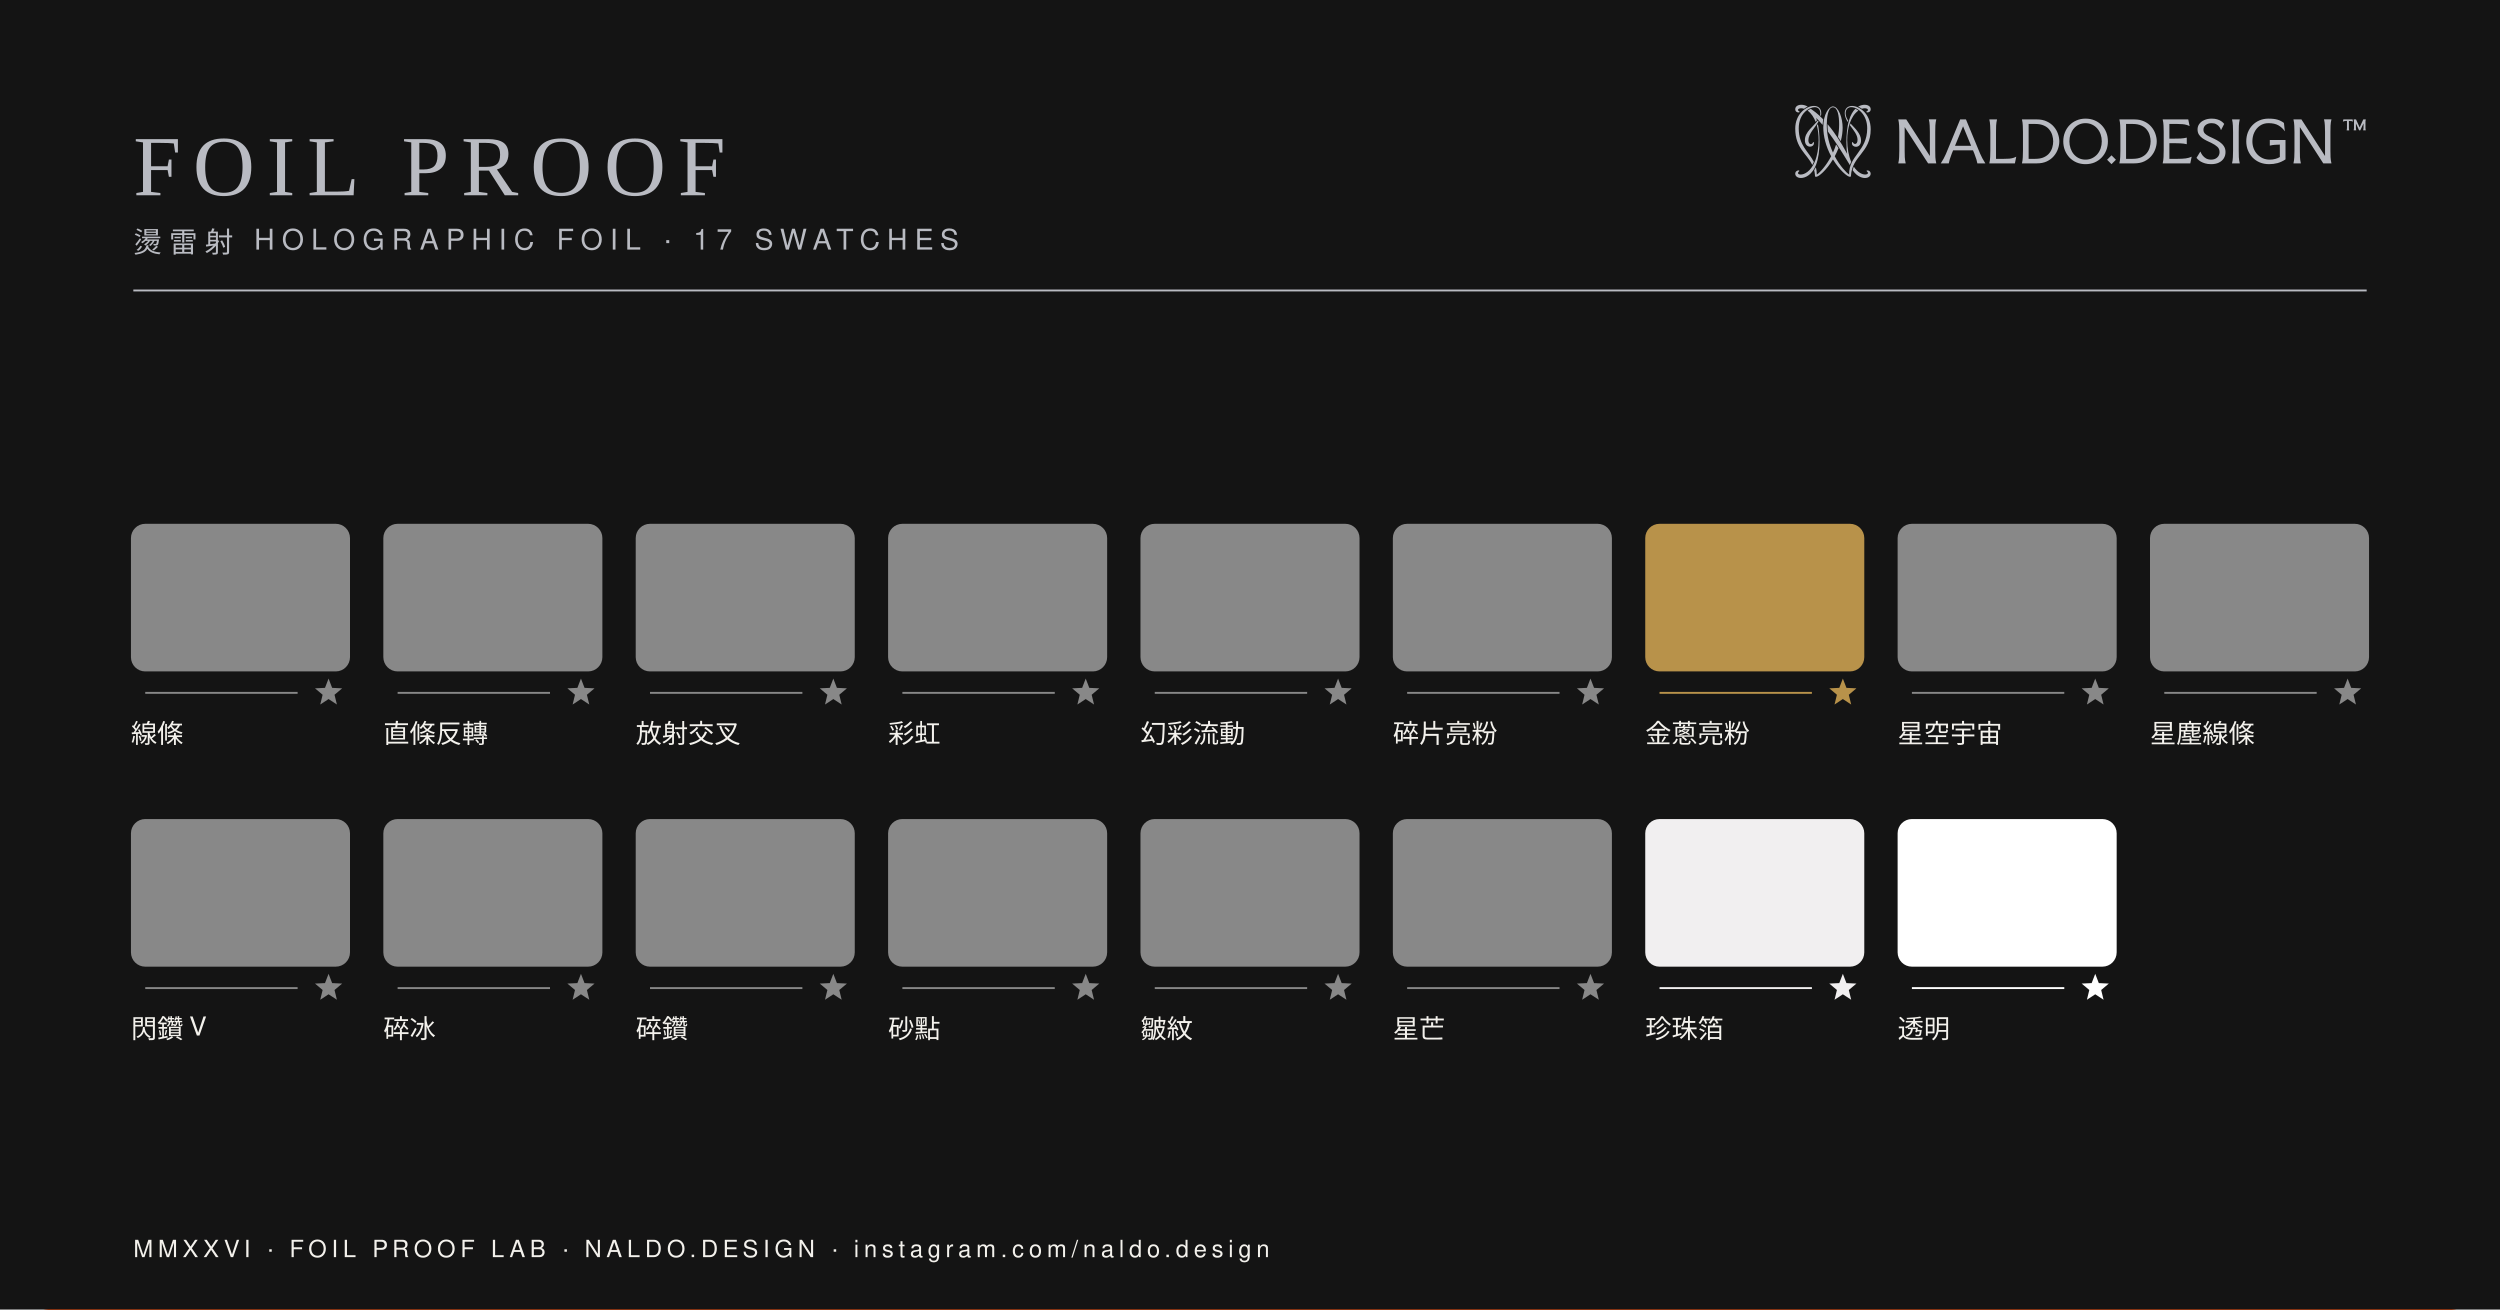
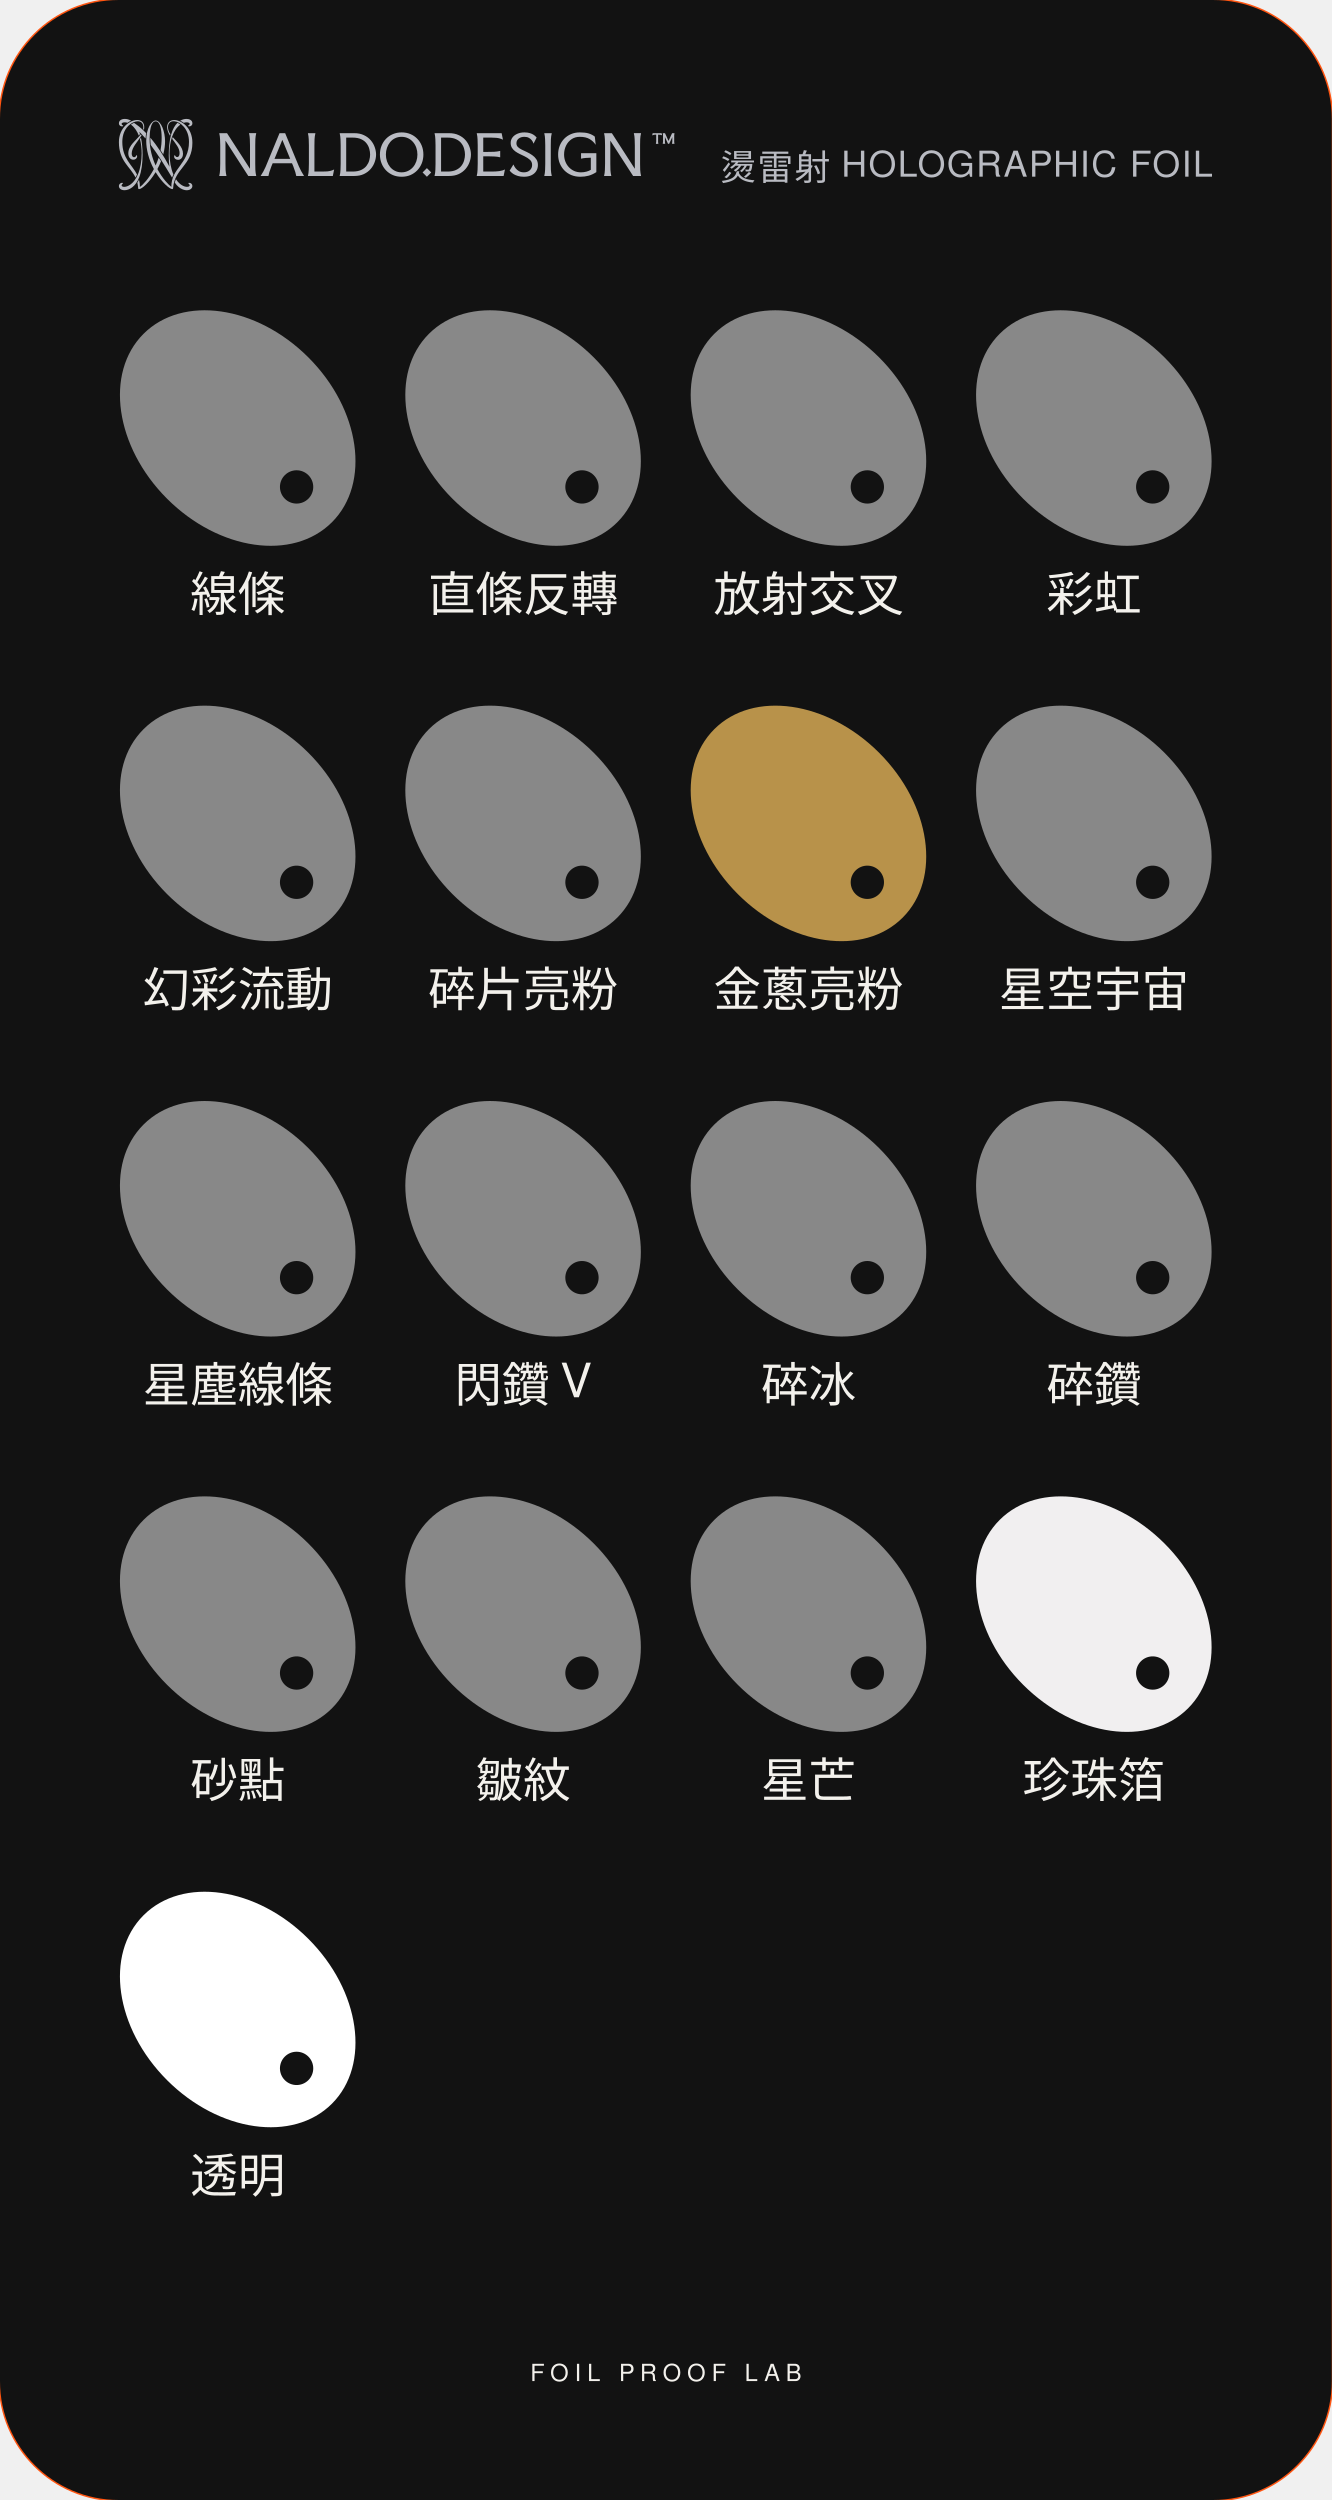
- <svg xmlns="http://www.w3.org/2000/svg" viewBox="0 0 1050 550" width="1050" height="550">
+ <svg xmlns="http://www.w3.org/2000/svg" viewBox="0 0 448 841" width="448" height="841">
  <g id="刀模">
-     <rect x="0" y="0" width="1050" height="550" rx="24" fill="none" stroke="#ff5511" stroke-width="1" />
+     <rect x="0" y="0" width="448" height="841" rx="40" fill="none" stroke="#ff5511" stroke-width="1" />
  </g>
-   <g id="紙_新百代 #141414">
-     <rect x="0" y="0" width="1050" height="550" fill="#141414" />
+   <g id="紙_銅版紙 #121212 0.5mm">
+     <rect x="0" y="0" width="448" height="841" rx="40" fill="#121212" />
  </g>
  <g id="燙雷射_線條">
-     <rect x="55" y="220" width="92" height="62" rx="6" fill="#888888" />
-     <line x1="61" y1="291" x2="125" y2="291" stroke="#888888" stroke-width="0.8" />
-     <polygon points="138.0,285.0 139.5,288.9 143.7,289.1 140.5,291.8 141.5,295.9 138.0,293.6 134.5,295.9 135.5,291.8 132.3,289.1 136.5,288.9" fill="#888888" />
+     <path transform="translate(40 104) scale(0.22409)" d="M284.421 72.421C362.526 150.526 378.355 261.33 319.777 319.909C261.198 378.487 150.394 362.658 72.289 284.553C-5.816 206.449 -21.645 95.645 36.934 37.066C95.513 -21.513 206.316 -5.684 284.421 72.421ZM284.421 249.198C274.658 239.435 258.829 239.435 249.066 249.198C239.303 258.961 239.303 274.79 249.066 284.553C258.829 294.316 274.658 294.316 284.421 284.553C294.184 274.79 294.184 258.961 284.421 249.198Z" fill="#888888" />
  </g>
  <g id="燙雷射_直條反轉">
-     <rect x="161" y="220" width="92" height="62" rx="6" fill="#888888" />
-     <line x1="167" y1="291" x2="231" y2="291" stroke="#888888" stroke-width="0.8" />
-     <polygon points="244.0,285.0 245.5,288.9 249.7,289.1 246.5,291.8 247.5,295.9 244.0,293.6 240.5,295.9 241.5,291.8 238.3,289.1 242.5,288.9" fill="#888888" />
+     <path transform="translate(136 104) scale(0.22409)" d="M284.421 72.421C362.526 150.526 378.355 261.33 319.777 319.909C261.198 378.487 150.394 362.658 72.289 284.553C-5.816 206.449 -21.645 95.645 36.934 37.066C95.513 -21.513 206.316 -5.684 284.421 72.421ZM284.421 249.198C274.658 239.435 258.829 239.435 249.066 249.198C239.303 258.961 239.303 274.79 249.066 284.553C258.829 294.316 274.658 294.316 284.421 284.553C294.184 274.79 294.184 258.961 284.421 249.198Z" fill="#888888" />
  </g>
  <g id="燙雷射_放射交叉">
-     <rect x="267" y="220" width="92" height="62" rx="6" fill="#888888" />
-     <line x1="273" y1="291" x2="337" y2="291" stroke="#888888" stroke-width="0.8" />
-     <polygon points="350.0,285.0 351.5,288.9 355.7,289.1 352.5,291.8 353.5,295.9 350.0,293.6 346.5,295.9 347.5,291.8 344.3,289.1 348.5,288.9" fill="#888888" />
+     <path transform="translate(232 104) scale(0.22409)" d="M284.421 72.421C362.526 150.526 378.355 261.33 319.777 319.909C261.198 378.487 150.394 362.658 72.289 284.553C-5.816 206.449 -21.645 95.645 36.934 37.066C95.513 -21.513 206.316 -5.684 284.421 72.421ZM284.421 249.198C274.658 239.435 258.829 239.435 249.066 249.198C239.303 258.961 239.303 274.79 249.066 284.553C258.829 294.316 274.658 294.316 284.421 284.553C294.184 274.79 294.184 258.961 284.421 249.198Z" fill="#888888" />
  </g>
  <g id="燙雷射_彩虹">
-     <rect x="373" y="220" width="92" height="62" rx="6" fill="#888888" />
-     <line x1="379" y1="291" x2="443" y2="291" stroke="#888888" stroke-width="0.8" />
-     <polygon points="456.0,285.0 457.5,288.9 461.7,289.1 458.5,291.8 459.5,295.9 456.0,293.6 452.5,295.9 453.5,291.8 450.3,289.1 454.5,288.9" fill="#888888" />
+     <path transform="translate(328 104) scale(0.22409)" d="M284.421 72.421C362.526 150.526 378.355 261.33 319.777 319.909C261.198 378.487 150.394 362.658 72.289 284.553C-5.816 206.449 -21.645 95.645 36.934 37.066C95.513 -21.513 206.316 -5.684 284.421 72.421ZM284.421 249.198C274.658 239.435 258.829 239.435 249.066 249.198C239.303 258.961 239.303 274.79 249.066 284.553C258.829 294.316 274.658 294.316 284.421 284.553C294.184 274.79 294.184 258.961 284.421 249.198Z" fill="#888888" />
  </g>
  <g id="燙雷射_幻彩流動">
-     <rect x="479" y="220" width="92" height="62" rx="6" fill="#888888" />
-     <line x1="485" y1="291" x2="549" y2="291" stroke="#888888" stroke-width="0.8" />
-     <polygon points="562.0,285.0 563.5,288.9 567.7,289.1 564.5,291.8 565.5,295.9 562.0,293.6 558.5,295.9 559.5,291.8 556.3,289.1 560.5,288.9" fill="#888888" />
+     <path transform="translate(40 237) scale(0.22409)" d="M284.421 72.421C362.526 150.526 378.355 261.33 319.777 319.909C261.198 378.487 150.394 362.658 72.289 284.553C-5.816 206.449 -21.645 95.645 36.934 37.066C95.513 -21.513 206.316 -5.684 284.421 72.421ZM284.421 249.198C274.658 239.435 258.829 239.435 249.066 249.198C239.303 258.961 239.303 274.79 249.066 284.553C258.829 294.316 274.658 294.316 284.421 284.553C294.184 274.79 294.184 258.961 284.421 249.198Z" fill="#888888" />
  </g>
  <g id="燙雷射_碎片亮粉">
-     <rect x="585" y="220" width="92" height="62" rx="6" fill="#888888" />
-     <line x1="591" y1="291" x2="655" y2="291" stroke="#888888" stroke-width="0.8" />
-     <polygon points="668.0,285.0 669.5,288.9 673.7,289.1 670.5,291.8 671.5,295.9 668.0,293.6 664.5,295.9 665.5,291.8 662.3,289.1 666.5,288.9" fill="#888888" />
+     <path transform="translate(136 237) scale(0.22409)" d="M284.421 72.421C362.526 150.526 378.355 261.33 319.777 319.909C261.198 378.487 150.394 362.658 72.289 284.553C-5.816 206.449 -21.645 95.645 36.934 37.066C95.513 -21.513 206.316 -5.684 284.421 72.421ZM284.421 249.198C274.658 239.435 258.829 239.435 249.066 249.198C239.303 258.961 239.303 274.79 249.066 284.553C258.829 294.316 274.658 294.316 284.421 284.553C294.184 274.79 294.184 258.961 284.421 249.198Z" fill="#888888" />
  </g>
  <g id="燙雷射_金蔥亮粉">
-     <rect x="691" y="220" width="92" height="62" rx="6" fill="#b8924a" />
-     <line x1="697" y1="291" x2="761" y2="291" stroke="#b8924a" stroke-width="0.8" />
-     <polygon points="774.0,285.0 775.5,288.9 779.7,289.1 776.5,291.8 777.5,295.9 774.0,293.6 770.5,295.9 771.5,291.8 768.3,289.1 772.5,288.9" fill="#b8924a" />
+     <path transform="translate(232 237) scale(0.22409)" d="M284.421 72.421C362.526 150.526 378.355 261.33 319.777 319.909C261.198 378.487 150.394 362.658 72.289 284.553C-5.816 206.449 -21.645 95.645 36.934 37.066C95.513 -21.513 206.316 -5.684 284.421 72.421ZM284.421 249.198C274.658 239.435 258.829 239.435 249.066 249.198C239.303 258.961 239.303 274.79 249.066 284.553C258.829 294.316 274.658 294.316 284.421 284.553C294.184 274.79 294.184 258.961 284.421 249.198Z" fill="#b8924a" />
  </g>
  <g id="燙雷射_星空宇宙">
-     <rect x="797" y="220" width="92" height="62" rx="6" fill="#888888" />
-     <line x1="803" y1="291" x2="867" y2="291" stroke="#888888" stroke-width="0.8" />
-     <polygon points="880.0,285.0 881.5,288.9 885.7,289.1 882.5,291.8 883.5,295.9 880.0,293.6 876.5,295.9 877.5,291.8 874.3,289.1 878.5,288.9" fill="#888888" />
+     <path transform="translate(328 237) scale(0.22409)" d="M284.421 72.421C362.526 150.526 378.355 261.33 319.777 319.909C261.198 378.487 150.394 362.658 72.289 284.553C-5.816 206.449 -21.645 95.645 36.934 37.066C95.513 -21.513 206.316 -5.684 284.421 72.421ZM284.421 249.198C274.658 239.435 258.829 239.435 249.066 249.198C239.303 258.961 239.303 274.79 249.066 284.553C258.829 294.316 274.658 294.316 284.421 284.553C294.184 274.79 294.184 258.961 284.421 249.198Z" fill="#888888" />
  </g>
  <g id="燙雷射_星塵線條">
-     <rect x="903" y="220" width="92" height="62" rx="6" fill="#888888" />
-     <line x1="909" y1="291" x2="973" y2="291" stroke="#888888" stroke-width="0.8" />
-     <polygon points="986.0,285.0 987.5,288.9 991.7,289.1 988.5,291.8 989.5,295.9 986.0,293.6 982.5,295.9 983.5,291.8 980.3,289.1 984.5,288.9" fill="#888888" />
+     <path transform="translate(40 370) scale(0.22409)" d="M284.421 72.421C362.526 150.526 378.355 261.33 319.777 319.909C261.198 378.487 150.394 362.658 72.289 284.553C-5.816 206.449 -21.645 95.645 36.934 37.066C95.513 -21.513 206.316 -5.684 284.421 72.421ZM284.421 249.198C274.658 239.435 258.829 239.435 249.066 249.198C239.303 258.961 239.303 274.79 249.066 284.553C258.829 294.316 274.658 294.316 284.421 284.553C294.184 274.79 294.184 258.961 284.421 249.198Z" fill="#888888" />
  </g>
  <g id="燙雷射_閃鑽 V">
-     <rect x="55" y="344" width="92" height="62" rx="6" fill="#888888" />
-     <line x1="61" y1="415" x2="125" y2="415" stroke="#888888" stroke-width="0.8" />
-     <polygon points="138.0,409.0 139.5,412.9 143.7,413.1 140.5,415.8 141.5,419.9 138.0,417.6 134.5,419.9 135.5,415.8 132.3,413.1 136.5,412.9" fill="#888888" />
+     <path transform="translate(136 370) scale(0.22409)" d="M284.421 72.421C362.526 150.526 378.355 261.33 319.777 319.909C261.198 378.487 150.394 362.658 72.289 284.553C-5.816 206.449 -21.645 95.645 36.934 37.066C95.513 -21.513 206.316 -5.684 284.421 72.421ZM284.421 249.198C274.658 239.435 258.829 239.435 249.066 249.198C239.303 258.961 239.303 274.79 249.066 284.553C258.829 294.316 274.658 294.316 284.421 284.553C294.184 274.79 294.184 258.961 284.421 249.198Z" fill="#888888" />
  </g>
  <g id="燙雷射_碎冰">
-     <rect x="161" y="344" width="92" height="62" rx="6" fill="#888888" />
-     <line x1="167" y1="415" x2="231" y2="415" stroke="#888888" stroke-width="0.8" />
-     <polygon points="244.0,409.0 245.5,412.9 249.7,413.1 246.5,415.8 247.5,419.9 244.0,417.6 240.5,419.9 241.5,415.8 238.3,413.1 242.5,412.9" fill="#888888" />
+     <path transform="translate(232 370) scale(0.22409)" d="M284.421 72.421C362.526 150.526 378.355 261.33 319.777 319.909C261.198 378.487 150.394 362.658 72.289 284.553C-5.816 206.449 -21.645 95.645 36.934 37.066C95.513 -21.513 206.316 -5.684 284.421 72.421ZM284.421 249.198C274.658 239.435 258.829 239.435 249.066 249.198C239.303 258.961 239.303 274.79 249.066 284.553C258.829 294.316 274.658 294.316 284.421 284.553C294.184 274.79 294.184 258.961 284.421 249.198Z" fill="#888888" />
  </g>
  <g id="燙雷射_碎鑽">
-     <rect x="267" y="344" width="92" height="62" rx="6" fill="#888888" />
-     <line x1="273" y1="415" x2="337" y2="415" stroke="#888888" stroke-width="0.8" />
-     <polygon points="350.0,409.0 351.5,412.9 355.7,413.1 352.5,415.8 353.5,419.9 350.0,417.6 346.5,419.9 347.5,415.8 344.3,413.1 348.5,412.9" fill="#888888" />
+     <path transform="translate(328 370) scale(0.22409)" d="M284.421 72.421C362.526 150.526 378.355 261.33 319.777 319.909C261.198 378.487 150.394 362.658 72.289 284.553C-5.816 206.449 -21.645 95.645 36.934 37.066C95.513 -21.513 206.316 -5.684 284.421 72.421ZM284.421 249.198C274.658 239.435 258.829 239.435 249.066 249.198C239.303 258.961 239.303 274.79 249.066 284.553C258.829 294.316 274.658 294.316 284.421 284.553C294.184 274.79 294.184 258.961 284.421 249.198Z" fill="#888888" />
  </g>
  <g id="燙雷射_砂點">
-     <rect x="373" y="344" width="92" height="62" rx="6" fill="#888888" />
-     <line x1="379" y1="415" x2="443" y2="415" stroke="#888888" stroke-width="0.8" />
-     <polygon points="456.0,409.0 457.5,412.9 461.7,413.1 458.5,415.8 459.5,419.9 456.0,417.6 452.5,419.9 453.5,415.8 450.3,413.1 454.5,412.9" fill="#888888" />
+     <path transform="translate(40 503) scale(0.22409)" d="M284.421 72.421C362.526 150.526 378.355 261.33 319.777 319.909C261.198 378.487 150.394 362.658 72.289 284.553C-5.816 206.449 -21.645 95.645 36.934 37.066C95.513 -21.513 206.316 -5.684 284.421 72.421ZM284.421 249.198C274.658 239.435 258.829 239.435 249.066 249.198C239.303 258.961 239.303 274.79 249.066 284.553C258.829 294.316 274.658 294.316 284.421 284.553C294.184 274.79 294.184 258.961 284.421 249.198Z" fill="#888888" />
  </g>
  <g id="燙雷射_皺紋">
-     <rect x="479" y="344" width="92" height="62" rx="6" fill="#888888" />
-     <line x1="485" y1="415" x2="549" y2="415" stroke="#888888" stroke-width="0.8" />
-     <polygon points="562.0,409.0 563.5,412.9 567.7,413.1 564.5,415.8 565.5,419.9 562.0,417.6 558.5,419.9 559.5,415.8 556.3,413.1 560.5,412.9" fill="#888888" />
+     <path transform="translate(136 503) scale(0.22409)" d="M284.421 72.421C362.526 150.526 378.355 261.33 319.777 319.909C261.198 378.487 150.394 362.658 72.289 284.553C-5.816 206.449 -21.645 95.645 36.934 37.066C95.513 -21.513 206.316 -5.684 284.421 72.421ZM284.421 249.198C274.658 239.435 258.829 239.435 249.066 249.198C239.303 258.961 239.303 274.79 249.066 284.553C258.829 294.316 274.658 294.316 284.421 284.553C294.184 274.79 294.184 258.961 284.421 249.198Z" fill="#888888" />
  </g>
  <g id="燙雷射_星芒">
-     <rect x="585" y="344" width="92" height="62" rx="6" fill="#888888" />
-     <line x1="591" y1="415" x2="655" y2="415" stroke="#888888" stroke-width="0.8" />
-     <polygon points="668.0,409.0 669.5,412.9 673.7,413.1 670.5,415.8 671.5,419.9 668.0,417.6 664.5,419.9 665.5,415.8 662.3,413.1 666.5,412.9" fill="#888888" />
+     <path transform="translate(232 503) scale(0.22409)" d="M284.421 72.421C362.526 150.526 378.355 261.33 319.777 319.909C261.198 378.487 150.394 362.658 72.289 284.553C-5.816 206.449 -21.645 95.645 36.934 37.066C95.513 -21.513 206.316 -5.684 284.421 72.421ZM284.421 249.198C274.658 239.435 258.829 239.435 249.066 249.198C239.303 258.961 239.303 274.79 249.066 284.553C258.829 294.316 274.658 294.316 284.421 284.553C294.184 274.79 294.184 258.961 284.421 249.198Z" fill="#888888" />
  </g>
  <g id="燙雷射_珍珠箔">
-     <rect x="691" y="344" width="92" height="62" rx="6" fill="#f1eff0" />
-     <line x1="697" y1="415" x2="761" y2="415" stroke="#f1eff0" stroke-width="0.8" />
-     <polygon points="774.0,409.0 775.5,412.9 779.7,413.1 776.5,415.8 777.5,419.9 774.0,417.6 770.5,419.9 771.5,415.8 768.3,413.1 772.5,412.9" fill="#f1eff0" />
+     <path transform="translate(328 503) scale(0.22409)" d="M284.421 72.421C362.526 150.526 378.355 261.33 319.777 319.909C261.198 378.487 150.394 362.658 72.289 284.553C-5.816 206.449 -21.645 95.645 36.934 37.066C95.513 -21.513 206.316 -5.684 284.421 72.421ZM284.421 249.198C274.658 239.435 258.829 239.435 249.066 249.198C239.303 258.961 239.303 274.79 249.066 284.553C258.829 294.316 274.658 294.316 284.421 284.553C294.184 274.79 294.184 258.961 284.421 249.198Z" fill="#f1eff0" />
  </g>
  <g id="燙雷射_透明">
-     <rect x="797" y="344" width="92" height="62" rx="6" fill="#ffffff" />
-     <line x1="803" y1="415" x2="867" y2="415" stroke="#ffffff" stroke-width="0.8" />
-     <polygon points="880.0,409.0 881.5,412.9 885.7,413.1 882.5,415.8 883.5,419.9 880.0,417.6 876.5,419.9 877.5,415.8 874.3,413.1 878.5,412.9" fill="#ffffff" />
+     <path transform="translate(40 636) scale(0.22409)" d="M284.421 72.421C362.526 150.526 378.355 261.33 319.777 319.909C261.198 378.487 150.394 362.658 72.289 284.553C-5.816 206.449 -21.645 95.645 36.934 37.066C95.513 -21.513 206.316 -5.684 284.421 72.421ZM284.421 249.198C274.658 239.435 258.829 239.435 249.066 249.198C239.303 258.961 239.303 274.79 249.066 284.553C258.829 294.316 274.658 294.316 284.421 284.553C294.184 274.79 294.184 258.961 284.421 249.198Z" fill="#ffffff" />
  </g>
  <g id="燙箔_霧銀 MS-03">
-     <text x="56" y="82" font-family="Georgia, 'Times New Roman', serif" font-size="36" letter-spacing="5" fill="#b9bbc2">FOIL PROOF</text>
-     <text x="56" y="106" font-family="Helvetica, Arial, sans-serif" font-size="12" letter-spacing="3" fill="#b9bbc2">燙雷射  HOLOGRAPHIC FOIL · 17 SWATCHES</text>
-     <line x1="56" y1="122" x2="994" y2="122" stroke="#b9bbc2" stroke-width="0.8" />
-     <g id="logo" transform="translate(754.0 44.0) scale(0.15385) translate(-200.0 -200.0)" fill="#b9bbc2">
+     <g id="logo" transform="translate(40 40) scale(0.12) translate(-200.0 -200.0)" fill="#b9bbc2">
      <path d="M263.644 245.786C254.719 261.592 235.894 279.223 235.894 296.736C235.894 302.818 237.929 307.285 242.488 307.285C248.461 307.285 247.679 301.724 249.638 301.724C250.387 301.724 251.085 302.12 251.085 304.854C251.085 310.784 245.971 314.376 240.402 314.376C233.715 314.376 226.354 309.203 226.354 296.711C226.354 273.696 249.277 259.918 261.213 243.203C261.348 243.338 262.433 244.473 263.644 245.786Z" />
      <path d="M271.004 222.905C271.004 225.303 270.702 227.885 270.054 230.636C269.347 229.963 268.632 229.29 267.917 228.634C267.917 228.466 268.38 226.615 268.38 223.604C268.38 212.281 262.021 206.612 253.054 206.612C249.235 206.612 244.936 207.638 240.453 209.699H240.444C240.36 209.749 235.33 212.063 231.931 214.78H231.906V214.796C216.302 226.144 209.539 244.852 209.539 264.527C209.539 311.541 236.836 328.163 250.799 356.014C249.302 359.371 248.082 361.701 246.526 364.393C231.629 333.075 200 318.876 200 264.981C200 225.252 230.081 203.18 251.085 203.18C262.349 203.18 271.004 209.531 271.004 222.897V222.905Z" />
      <path d="M405.998 267.026C405.998 223.208 373.949 203.213 355.047 203.213C342.858 203.213 335.128 210.919 335.128 222.948C335.128 229.829 337.651 238.123 343.321 247.199C343.666 245.794 344.044 244.415 344.44 243.06C339.897 236.524 337.593 229.357 337.593 223.116C337.593 213.35 343.245 205.846 354.845 206.57C371.257 207.596 396.459 227.137 396.459 264.351C396.459 327.254 346.156 337.769 347.098 390.604C339.763 385.422 322.291 367.673 307.899 340.587C311.625 333.673 315.091 326.279 318.111 318.506C317.202 317.076 314.645 313.139 311.516 308.412C309.034 316.243 306.115 323.654 302.944 330.594C293.136 309.304 286.078 283.446 286.078 255.754C286.078 237.265 288.636 206.915 302.995 206.915C315.562 206.915 319.844 229.719 319.844 253.129C319.844 265.629 318.624 278.289 316.79 287.752C318.599 290.503 321.593 295.096 324.302 299.487C327.969 285.532 329.408 273.158 329.408 262.374C329.408 237.029 318.758 205.047 303.003 204.467C292.404 204.509 276.413 225.084 276.581 261.684C276.691 285.599 283.454 313.686 298.032 340.596C284.06 367.169 267.084 385.22 258.841 390.68C258.841 383.681 258.101 377.095 256.326 370.432C254.988 373.259 253.398 376.186 251.691 378.836C253.777 387.265 253.642 391.975 253.979 394.44C254.105 395.323 254.29 395.92 254.66 396.299C255.03 396.677 255.594 396.82 256.46 396.82C264.435 396.82 285.506 378.129 302.969 349.209C320.752 378.449 342.295 396.837 349.832 396.837C350.404 396.837 350.883 396.61 351.253 396.24C351.699 395.794 351.977 395.13 352.01 394.44C354.997 338.56 405.989 331.738 405.989 267.017L405.998 267.026Z" />
      <path d="M379.669 297.3C379.669 309.732 372.426 314.754 365.755 314.754C360.069 314.754 354.795 311.104 354.795 305.291C354.795 302.145 355.695 301.817 356.317 301.817C357.529 301.817 357.899 303.928 359.413 305.442C360.263 306.292 361.768 306.965 363.383 306.965C366.529 306.965 370.104 304.408 370.104 295.575C370.104 281.872 359.001 269.213 349.319 255.956C349.529 255.207 350.572 251.851 350.841 251.043C361.718 263.198 379.669 278.482 379.669 297.3Z" />
      <path d="M234.018 204.971C230.569 206.511 226.91 208.732 224.007 210.919C221.131 209.943 218.489 209.548 216.21 209.548C210.893 209.548 207.503 211.718 207.503 213.871C207.503 217.413 211.962 217.614 211.962 219.272C211.962 220.306 210.506 220.971 208.614 220.971C205.081 220.971 200.017 218.666 200.017 212.222C200.017 204.475 207.344 200.008 216.613 200.008C222.106 200.008 228.289 201.581 234.018 204.971Z" />
      <path d="M266.344 300.69C266.344 323.292 263.552 346.896 256.654 364.275C246.509 390.259 228.6 399.924 215.629 399.924C206.629 399.924 200 395.273 200 388.19C200 381.965 205.653 379.105 208.942 379.105C210.296 379.105 211.264 379.593 211.264 380.527C211.264 381.805 207.512 383.471 207.512 386.364C207.512 388.779 210.406 390.495 214.897 390.495C224.63 390.495 241.824 382.419 253.138 355.939C260.422 339.14 263.787 317.404 263.787 296.694C263.787 282.184 262.138 268.17 259.026 256.721C259.968 255.392 260.893 254.046 261.794 252.692C264.611 265.722 266.344 282.89 266.344 300.69Z" />
      <path d="M405.989 212.222C405.989 218.666 400.925 220.954 397.392 220.954C395.5 220.954 394.044 220.298 394.044 219.271C394.044 217.614 398.494 217.412 398.494 213.871C398.494 211.827 395.188 209.531 389.779 209.531C387.491 209.531 384.825 209.943 381.881 210.961C378.752 208.664 375.126 206.578 371.795 205.081C378.255 201.211 384.615 200 389.695 200C395.769 200 405.989 202.725 405.989 212.222Z" />
      <path d="M405.955 388.055C405.955 393.725 401.001 400 389.746 400C388.333 400 370.55 399.798 356.586 378.44C357.276 375.723 358.395 372.275 359.791 368.893C370.634 385.363 383.084 390.427 390.865 390.427C395.508 390.427 398.494 388.627 398.494 386.364C398.494 383.471 394.734 381.805 394.734 380.527C394.734 379.492 395.575 379.155 396.652 379.155C402.608 379.155 405.955 383.395 405.955 388.055Z" />
      <path d="M276.548 239.99C276.548 240.225 275.168 245.702 274.621 255.013C266.108 244.995 260.742 239.645 256.998 235.902C257.73 237.87 258.605 240.486 259.169 242.438C258.235 243.716 256.99 245.306 255.77 246.736C251.32 235.136 243.876 223.133 233.723 216.058C234.463 215.318 238.863 212.651 242.496 211.062H242.505C261.053 223.402 276.077 239.502 276.548 239.99Z" />
      <path d="M341.925 296.728C341.925 318.397 345.903 339.881 352.81 355.829C352.751 355.922 350.538 360.389 349.049 364.653C326.388 326.952 308.656 298.763 289.081 273.04C288.198 264.939 288.08 257.865 288.139 252.793C308.992 277.221 325.942 304.862 338.997 328.979C339.948 330.745 340.873 332.487 341.782 334.203C341.521 332.352 341.285 330.451 341.075 328.491C340.84 328.491 339.712 317.396 339.712 301.893C339.712 284.556 341.117 261.701 346.745 242.699C351.253 227.54 357.478 217.539 364.098 211.062H364.107C366.916 212.239 370.003 214.107 372.401 215.932C350.9 231.208 341.925 264.174 341.925 296.728Z" />
      <path d="M503.087 240.008L567.496 339.872V274.225C567.496 268.444 567.342 262.664 567.032 256.884C566.825 251.104 566.051 245.427 564.709 239.853H584.992C583.65 245.427 582.824 251.104 582.515 256.884C582.308 262.664 582.205 268.444 582.205 274.225V325.473C582.205 331.253 582.308 337.085 582.515 342.969C582.824 348.749 583.65 354.426 584.992 360H562.697L498.752 260.909V325.628C498.752 331.408 498.855 337.189 499.062 342.969C499.372 348.749 500.197 354.426 501.539 360H481.257C482.598 354.426 483.373 348.749 483.579 342.969C483.889 337.189 484.044 331.408 484.044 325.628V274.38C484.044 268.599 483.889 262.819 483.579 257.039C483.373 251.258 482.598 245.581 481.257 240.008H503.087ZM650.263 240.008H666.056L704.453 332.905C706.518 337.447 708.634 341.833 710.801 346.065C713.072 350.194 715.808 354.839 719.007 360H697.176C696.557 356.697 695.68 353.084 694.544 349.162C693.409 345.136 691.499 339.717 688.816 332.905L685.255 324.389H631.064L627.503 332.905C624.923 339.717 623.013 345.136 621.775 349.162C620.639 353.084 619.762 356.697 619.143 360H597.312C600.512 355.149 603.144 350.762 605.208 346.84C607.376 342.814 609.388 338.685 611.246 334.453L650.263 240.008ZM636.174 312.003H680.145L658.16 258.742L636.174 312.003ZM729.83 360C731.171 354.426 731.946 348.749 732.152 342.969C732.462 337.189 732.617 331.408 732.617 325.628V274.38C732.617 268.599 732.462 262.819 732.152 257.039C731.946 251.258 731.171 245.581 729.83 240.008H750.886C749.545 245.581 748.719 251.258 748.409 257.039C748.203 262.819 748.099 268.599 748.099 274.38V347.614H769.776C775.453 347.614 780.252 347.459 784.175 347.149C788.097 346.736 791.555 346.117 794.548 345.291C797.645 344.362 800.586 343.175 803.373 341.73L799.657 360H729.83ZM859.607 240.008C870.135 240.008 879.218 241.866 886.856 245.581C894.598 249.194 900.997 253.994 906.055 259.98C911.113 265.864 914.829 272.315 917.203 279.334C919.68 286.353 920.919 293.217 920.919 299.926C920.919 306.636 919.68 313.5 917.203 320.519C914.829 327.538 911.113 334.04 906.055 340.027C900.997 346.014 894.598 350.865 886.856 354.581C879.218 358.194 870.135 360 859.607 360H818.887C820.228 354.426 821.003 348.749 821.209 342.969C821.519 337.189 821.673 331.408 821.673 325.628V274.38C821.673 268.599 821.519 262.819 821.209 257.039C821.003 251.258 820.228 245.581 818.887 240.008H859.607ZM837.156 347.614H854.962C864.768 347.614 872.819 346.117 879.115 343.124C885.515 340.13 890.521 336.26 894.133 331.511C897.849 326.66 900.43 321.499 901.875 316.029C903.423 310.455 904.197 305.087 904.197 299.926C904.197 294.765 903.423 289.45 901.875 283.979C900.43 278.405 897.849 273.244 894.133 268.496C890.521 263.645 885.515 259.774 879.115 256.884C872.819 253.891 864.768 252.394 854.962 252.394H837.156V347.614ZM992.554 362.168C983.677 362.168 975.523 360.619 968.091 357.523C960.659 354.323 954.208 349.885 948.737 344.207C943.37 338.53 939.189 331.924 936.196 324.389C933.203 316.854 931.706 308.7 931.706 299.926C931.706 291.153 933.203 282.998 936.196 275.463C939.189 267.928 943.37 261.374 948.737 255.8C954.208 250.123 960.659 245.736 968.091 242.64C975.523 239.44 983.677 237.84 992.554 237.84C1001.43 237.84 1009.58 239.388 1017.02 242.485C1024.45 245.581 1030.9 249.968 1036.37 255.645C1041.84 261.219 1046.07 267.774 1049.07 275.309C1052.06 282.844 1053.56 291.05 1053.56 299.926C1053.56 308.7 1052.06 316.854 1049.07 324.389C1046.07 331.924 1041.84 338.53 1036.37 344.207C1030.9 349.885 1024.45 354.323 1017.02 357.523C1009.58 360.619 1001.43 362.168 992.554 362.168ZM992.399 349.781C999.108 349.781 1005.2 348.439 1010.67 345.756C1016.14 343.072 1020.84 339.459 1024.76 334.918C1028.68 330.273 1031.67 324.957 1033.74 318.97C1035.8 312.88 1036.83 306.532 1036.83 299.926C1036.83 293.217 1035.8 286.869 1033.74 280.882C1031.67 274.896 1028.68 269.632 1024.76 265.09C1020.84 260.445 1016.14 256.832 1010.67 254.252C1005.2 251.568 999.108 250.226 992.399 250.226C985.69 250.226 979.6 251.568 974.129 254.252C968.762 256.832 964.169 260.445 960.349 265.09C956.53 269.735 953.589 275.051 951.524 281.037C949.46 286.921 948.428 293.217 948.428 299.926C948.428 306.532 949.46 312.88 951.524 318.97C953.589 324.957 956.53 330.273 960.349 334.918C964.169 339.459 968.762 343.072 974.129 345.756C979.6 348.439 985.69 349.781 992.399 349.781ZM1063.4 338.014L1075.48 350.091L1063.4 362.168L1051.32 350.091L1063.4 338.014ZM1125.57 240.008C1136.1 240.008 1145.18 241.866 1152.82 245.581C1160.56 249.194 1166.96 253.994 1172.02 259.98C1177.07 265.864 1180.79 272.315 1183.16 279.334C1185.64 286.353 1186.88 293.217 1186.88 299.926C1186.88 306.636 1185.64 313.5 1183.16 320.519C1180.79 327.538 1177.07 334.04 1172.02 340.027C1166.96 346.014 1160.56 350.865 1152.82 354.581C1145.18 358.194 1136.1 360 1125.57 360H1084.85C1086.19 354.426 1086.96 348.749 1087.17 342.969C1087.48 337.189 1087.63 331.408 1087.63 325.628V274.38C1087.63 268.599 1087.48 262.819 1087.17 257.039C1086.96 251.258 1086.19 245.581 1084.85 240.008H1125.57ZM1103.12 347.614H1120.92C1130.73 347.614 1138.78 346.117 1145.08 343.124C1151.48 340.13 1156.48 336.26 1160.09 331.511C1163.81 326.66 1166.39 321.499 1167.84 316.029C1169.38 310.455 1170.16 305.087 1170.16 299.926C1170.16 294.765 1169.38 289.45 1167.84 283.979C1166.39 278.405 1163.81 273.244 1160.09 268.496C1156.48 263.645 1151.48 259.774 1145.08 256.884C1138.78 253.891 1130.73 252.394 1120.92 252.394H1103.12V347.614ZM1272.91 240.008L1276.63 258.277C1273.84 256.832 1270.9 255.697 1267.8 254.871C1264.81 253.942 1261.35 253.323 1257.43 253.013C1253.51 252.6 1248.71 252.394 1243.03 252.394H1221.36V292.495H1234.52C1240.3 292.495 1246.08 292.391 1251.86 292.185C1257.64 291.875 1263.31 291.05 1268.89 289.708V307.668C1263.31 306.326 1257.64 305.552 1251.86 305.345C1246.08 305.036 1240.3 304.881 1234.52 304.881H1221.36V347.614H1244.27C1252.73 347.614 1260.11 347.201 1266.41 346.375C1272.81 345.446 1278.07 343.898 1282.2 341.73L1278.49 360H1203.09C1204.43 354.426 1205.2 348.749 1205.41 342.969C1205.72 337.189 1205.87 331.408 1205.87 325.628V274.38C1205.87 268.599 1205.72 262.819 1205.41 257.039C1205.2 251.258 1204.43 245.581 1203.09 240.008H1272.91ZM1371.05 252.239L1362.54 268.961H1362.07C1361.35 266.07 1359.91 263.18 1357.74 260.29C1355.67 257.4 1352.89 255.026 1349.38 253.168C1345.97 251.207 1341.74 250.226 1336.68 250.226C1330.18 250.226 1324.81 251.878 1320.58 255.181C1316.45 258.484 1314.39 262.871 1314.39 268.341C1314.39 272.573 1315.78 276.083 1318.57 278.87C1321.35 281.553 1324.97 283.979 1329.4 286.147C1333.84 288.211 1338.54 290.43 1343.49 292.804C1348.76 295.281 1353.76 298.172 1358.51 301.475C1363.26 304.674 1367.13 308.545 1370.12 313.087C1373.12 317.525 1374.61 322.893 1374.61 329.189C1374.61 335.692 1373.01 341.421 1369.82 346.375C1366.72 351.33 1362.23 355.2 1356.34 357.987C1350.56 360.774 1343.6 362.168 1335.44 362.168C1329.04 362.168 1323.47 361.445 1318.72 360C1313.97 358.555 1309.95 356.852 1306.64 354.891C1303.45 352.826 1300.92 350.865 1299.06 349.007C1297.2 347.149 1295.96 345.807 1295.34 344.982L1305.72 328.105H1306.18C1307.52 331.511 1309.43 334.866 1311.91 338.169C1314.49 341.472 1317.69 344.259 1321.51 346.53C1325.43 348.697 1330.08 349.781 1335.44 349.781C1342.15 349.781 1347.62 347.872 1351.85 344.053C1356.19 340.13 1358.36 335.176 1358.36 329.189C1358.36 323.099 1356.29 318.248 1352.16 314.635C1348.04 310.919 1342.98 307.616 1336.99 304.726C1332.66 302.558 1328.22 300.442 1323.68 298.378C1319.24 296.21 1315.11 293.785 1311.29 291.101C1307.47 288.314 1304.37 285.063 1302 281.347C1299.63 277.631 1298.39 273.141 1298.28 267.877C1298.18 262.096 1299.73 256.987 1302.93 252.549C1306.13 248.007 1310.67 244.446 1316.55 241.866C1322.44 239.182 1329.25 237.84 1336.99 237.84C1342.87 237.84 1347.88 238.511 1352.01 239.853C1356.24 241.091 1359.7 242.64 1362.38 244.498C1365.07 246.252 1367.08 247.904 1368.42 249.452C1369.87 250.897 1370.74 251.826 1371.05 252.239ZM1413.48 240.008C1412.14 245.581 1411.31 251.258 1411 257.039C1410.8 262.819 1410.69 268.599 1410.69 274.38V325.628C1410.69 331.408 1410.8 337.189 1411 342.969C1411.31 348.749 1412.14 354.426 1413.48 360H1392.42C1393.77 354.426 1394.54 348.749 1394.75 342.969C1395.06 337.189 1395.21 331.408 1395.21 325.628V274.38C1395.21 268.599 1395.06 262.819 1394.75 257.039C1394.54 251.258 1393.77 245.581 1392.42 240.008H1413.48ZM1538.41 349.162C1531.29 353.807 1524.07 357.161 1516.74 359.226C1509.41 361.187 1501.72 362.168 1493.67 362.168C1484.48 362.168 1476.07 360.619 1468.43 357.523C1460.79 354.323 1454.19 349.885 1448.61 344.207C1443.14 338.53 1438.86 331.924 1435.76 324.389C1432.77 316.854 1431.27 308.7 1431.27 299.926C1431.27 291.153 1432.72 282.998 1435.61 275.463C1438.6 267.928 1442.78 261.374 1448.15 255.8C1453.62 250.123 1460.02 245.736 1467.35 242.64C1474.78 239.44 1482.98 237.84 1491.96 237.84C1502.18 237.84 1510.49 238.821 1516.89 240.782C1523.29 242.743 1529.02 245.685 1534.08 249.607L1536.55 272.057H1536.09C1531.96 265.761 1526.39 260.548 1519.37 256.419C1512.45 252.291 1503.32 250.226 1491.96 250.226C1483.09 250.226 1475.35 252.497 1468.74 257.039C1462.13 261.58 1457.02 267.619 1453.41 275.154C1449.8 282.586 1447.99 290.843 1447.99 299.926C1447.99 306.739 1449.13 313.138 1451.4 319.125C1453.67 325.112 1456.92 330.428 1461.15 335.073C1465.39 339.614 1470.39 343.227 1476.17 345.911C1481.95 348.491 1488.35 349.781 1495.37 349.781C1500.84 349.781 1506 349.11 1510.85 347.769C1515.7 346.427 1519.73 344.724 1522.93 342.659V308.752C1518.29 308.855 1513.69 309.061 1509.15 309.371C1504.61 309.681 1500.07 310.403 1495.53 311.539V296.21H1538.41V349.162ZM1581.9 240.008L1646.31 339.872V274.225C1646.31 268.444 1646.15 262.664 1645.84 256.884C1645.64 251.104 1644.86 245.427 1643.52 239.853H1663.8C1662.46 245.427 1661.64 251.104 1661.33 256.884C1661.12 262.664 1661.02 268.444 1661.02 274.225V325.473C1661.02 331.253 1661.12 337.085 1661.33 342.969C1661.64 348.749 1662.46 354.426 1663.8 360H1641.51L1577.57 260.909V325.628C1577.57 331.408 1577.67 337.189 1577.87 342.969C1578.18 348.749 1579.01 354.426 1580.35 360H1560.07C1561.41 354.426 1562.19 348.749 1562.39 342.969C1562.7 337.189 1562.86 331.408 1562.86 325.628V274.38C1562.86 268.599 1562.7 262.819 1562.39 257.039C1562.19 251.258 1561.41 245.581 1560.07 240.008H1581.9Z" />
      <path d="M1721.42 240L1722.74 246.17C1721.42 245.509 1719.87 244.848 1718.33 244.627C1716.79 244.407 1714.37 244.187 1711.5 244.187V258.509C1711.5 260.492 1711.5 262.475 1711.5 264.238C1711.5 266.221 1711.94 267.984 1712.38 269.967H1705.33C1705.77 268.204 1705.99 266.221 1706.21 264.238C1706.43 262.255 1706.21 260.492 1706.21 258.509V244.187C1703.35 244.187 1701.15 244.187 1699.6 244.627C1698.06 244.848 1696.52 245.509 1694.98 246.17L1696.3 240H1721.86H1721.42ZM1730.89 240L1740.81 261.814L1750.72 240H1757.55C1757.11 241.763 1756.89 243.746 1756.67 245.729C1756.67 247.712 1756.67 249.695 1756.67 251.458V258.289C1756.67 260.272 1756.67 262.255 1756.67 264.018C1756.67 266.001 1757.11 267.763 1757.55 269.747H1750.5C1750.94 267.984 1751.16 266.001 1751.38 264.018C1751.38 262.034 1751.38 260.272 1751.38 258.289V250.356V250.797L1742.57 269.747H1739.26L1730.67 250.797V258.289C1730.67 260.272 1730.67 262.255 1730.67 264.018C1730.67 265.78 1730.89 267.763 1731.55 269.747H1724.5C1724.94 267.984 1725.16 266.001 1725.38 264.018C1725.38 262.034 1725.38 260.272 1725.38 258.289V251.458C1725.38 249.475 1725.38 247.492 1725.38 245.729C1725.38 243.746 1724.94 241.983 1724.5 240H1731.33H1730.89Z" />
    </g>
+     <text x="408" y="60.6" text-anchor="end" font-family="Helvetica, Arial, sans-serif" font-size="12" letter-spacing=".5" fill="#b9bbc2">燙雷射  HOLOGRAPHIC FOIL</text>
  </g>
  <g id="印刷_白墨 標籤">
-     <text x="55" y="312" font-family="Helvetica, Arial, sans-serif" font-size="11" fill="#f3f1ec">線條</text>
-     <text x="161" y="312" font-family="Helvetica, Arial, sans-serif" font-size="11" fill="#f3f1ec">直條反轉</text>
-     <text x="267" y="312" font-family="Helvetica, Arial, sans-serif" font-size="11" fill="#f3f1ec">放射交叉</text>
-     <text x="373" y="312" font-family="Helvetica, Arial, sans-serif" font-size="11" fill="#f3f1ec">彩虹</text>
-     <text x="479" y="312" font-family="Helvetica, Arial, sans-serif" font-size="11" fill="#f3f1ec">幻彩流動</text>
-     <text x="585" y="312" font-family="Helvetica, Arial, sans-serif" font-size="11" fill="#f3f1ec">碎片亮粉</text>
-     <text x="691" y="312" font-family="Helvetica, Arial, sans-serif" font-size="11" fill="#f3f1ec">金蔥亮粉</text>
-     <text x="797" y="312" font-family="Helvetica, Arial, sans-serif" font-size="11" fill="#f3f1ec">星空宇宙</text>
-     <text x="903" y="312" font-family="Helvetica, Arial, sans-serif" font-size="11" fill="#f3f1ec">星塵線條</text>
-     <text x="55" y="436" font-family="Helvetica, Arial, sans-serif" font-size="11" fill="#f3f1ec">閃鑽 V</text>
-     <text x="161" y="436" font-family="Helvetica, Arial, sans-serif" font-size="11" fill="#f3f1ec">碎冰</text>
-     <text x="267" y="436" font-family="Helvetica, Arial, sans-serif" font-size="11" fill="#f3f1ec">碎鑽</text>
-     <text x="373" y="436" font-family="Helvetica, Arial, sans-serif" font-size="11" fill="#f3f1ec">砂點</text>
-     <text x="479" y="436" font-family="Helvetica, Arial, sans-serif" font-size="11" fill="#f3f1ec">皺紋</text>
-     <text x="585" y="436" font-family="Helvetica, Arial, sans-serif" font-size="11" fill="#f3f1ec">星芒</text>
-     <text x="691" y="436" font-family="Helvetica, Arial, sans-serif" font-size="11" fill="#f3f1ec">珍珠箔</text>
-     <text x="797" y="436" font-family="Helvetica, Arial, sans-serif" font-size="11" fill="#f3f1ec">透明</text>
-     <text x="56" y="528" font-family="Helvetica, Arial, sans-serif" font-size="10" letter-spacing="2" fill="#f3f1ec">MMXXVI · FOIL PROOF LAB · NALDO.DESIGN · instagram.com/naldo.design</text>
+     <text x="80.0" y="205.6" text-anchor="middle" font-family="Helvetica, Arial, sans-serif" font-size="16" fill="#f3f1ec">線條</text>
+     <text x="176.0" y="205.6" text-anchor="middle" font-family="Helvetica, Arial, sans-serif" font-size="16" fill="#f3f1ec">直條反轉</text>
+     <text x="272.0" y="205.6" text-anchor="middle" font-family="Helvetica, Arial, sans-serif" font-size="16" fill="#f3f1ec">放射交叉</text>
+     <text x="368.0" y="205.6" text-anchor="middle" font-family="Helvetica, Arial, sans-serif" font-size="16" fill="#f3f1ec">彩虹</text>
+     <text x="80.0" y="338.6" text-anchor="middle" font-family="Helvetica, Arial, sans-serif" font-size="16" fill="#f3f1ec">幻彩流動</text>
+     <text x="176.0" y="338.6" text-anchor="middle" font-family="Helvetica, Arial, sans-serif" font-size="16" fill="#f3f1ec">碎片亮粉</text>
+     <text x="272.0" y="338.6" text-anchor="middle" font-family="Helvetica, Arial, sans-serif" font-size="16" fill="#f3f1ec">金蔥亮粉</text>
+     <text x="368.0" y="338.6" text-anchor="middle" font-family="Helvetica, Arial, sans-serif" font-size="16" fill="#f3f1ec">星空宇宙</text>
+     <text x="80.0" y="471.6" text-anchor="middle" font-family="Helvetica, Arial, sans-serif" font-size="16" fill="#f3f1ec">星塵線條</text>
+     <text x="176.0" y="471.6" text-anchor="middle" font-family="Helvetica, Arial, sans-serif" font-size="16" fill="#f3f1ec">閃鑽 V</text>
+     <text x="272.0" y="471.6" text-anchor="middle" font-family="Helvetica, Arial, sans-serif" font-size="16" fill="#f3f1ec">碎冰</text>
+     <text x="368.0" y="471.6" text-anchor="middle" font-family="Helvetica, Arial, sans-serif" font-size="16" fill="#f3f1ec">碎鑽</text>
+     <text x="80.0" y="604.6" text-anchor="middle" font-family="Helvetica, Arial, sans-serif" font-size="16" fill="#f3f1ec">砂點</text>
+     <text x="176.0" y="604.6" text-anchor="middle" font-family="Helvetica, Arial, sans-serif" font-size="16" fill="#f3f1ec">皺紋</text>
+     <text x="272.0" y="604.6" text-anchor="middle" font-family="Helvetica, Arial, sans-serif" font-size="16" fill="#f3f1ec">星芒</text>
+     <text x="368.0" y="604.6" text-anchor="middle" font-family="Helvetica, Arial, sans-serif" font-size="16" fill="#f3f1ec">珍珠箔</text>
+     <text x="80.0" y="737.6" text-anchor="middle" font-family="Helvetica, Arial, sans-serif" font-size="16" fill="#f3f1ec">透明</text>
+     <text x="224.0" y="801.0" text-anchor="middle" font-family="Helvetica, Arial, sans-serif" font-size="8" letter-spacing="2" fill="#f3f1ec">FOIL PROOF LAB</text>
  </g>
</svg>
